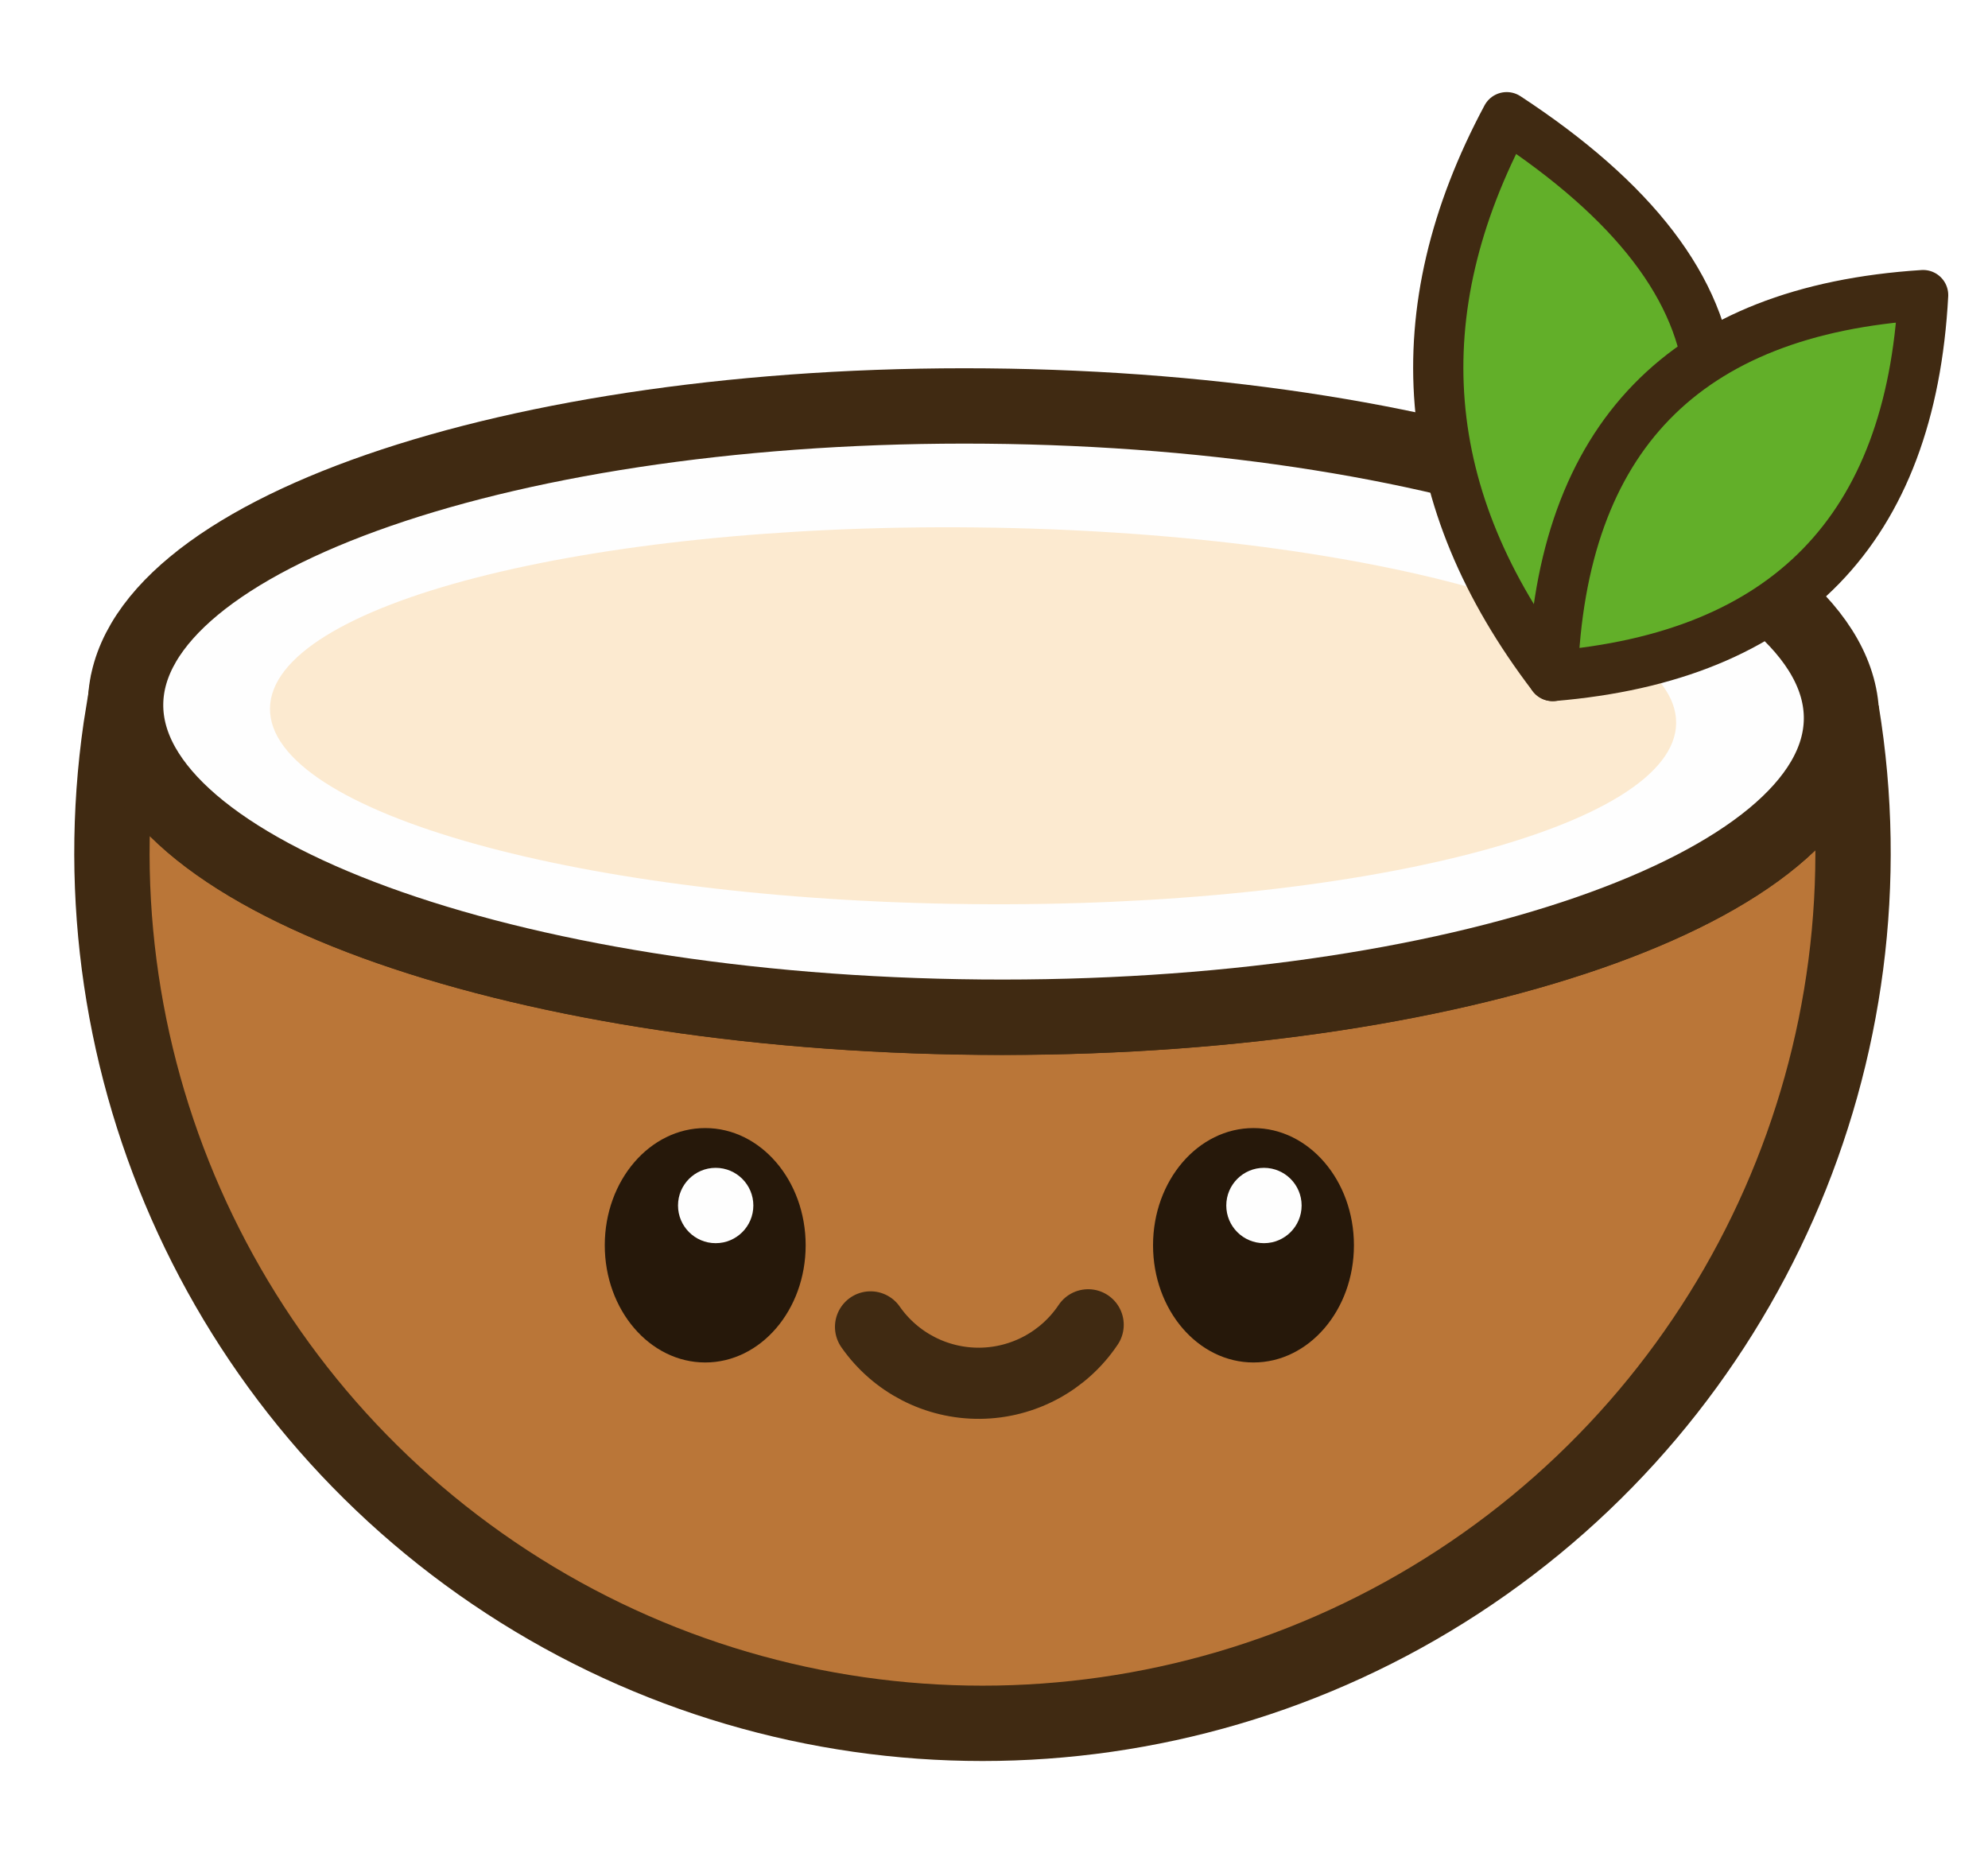
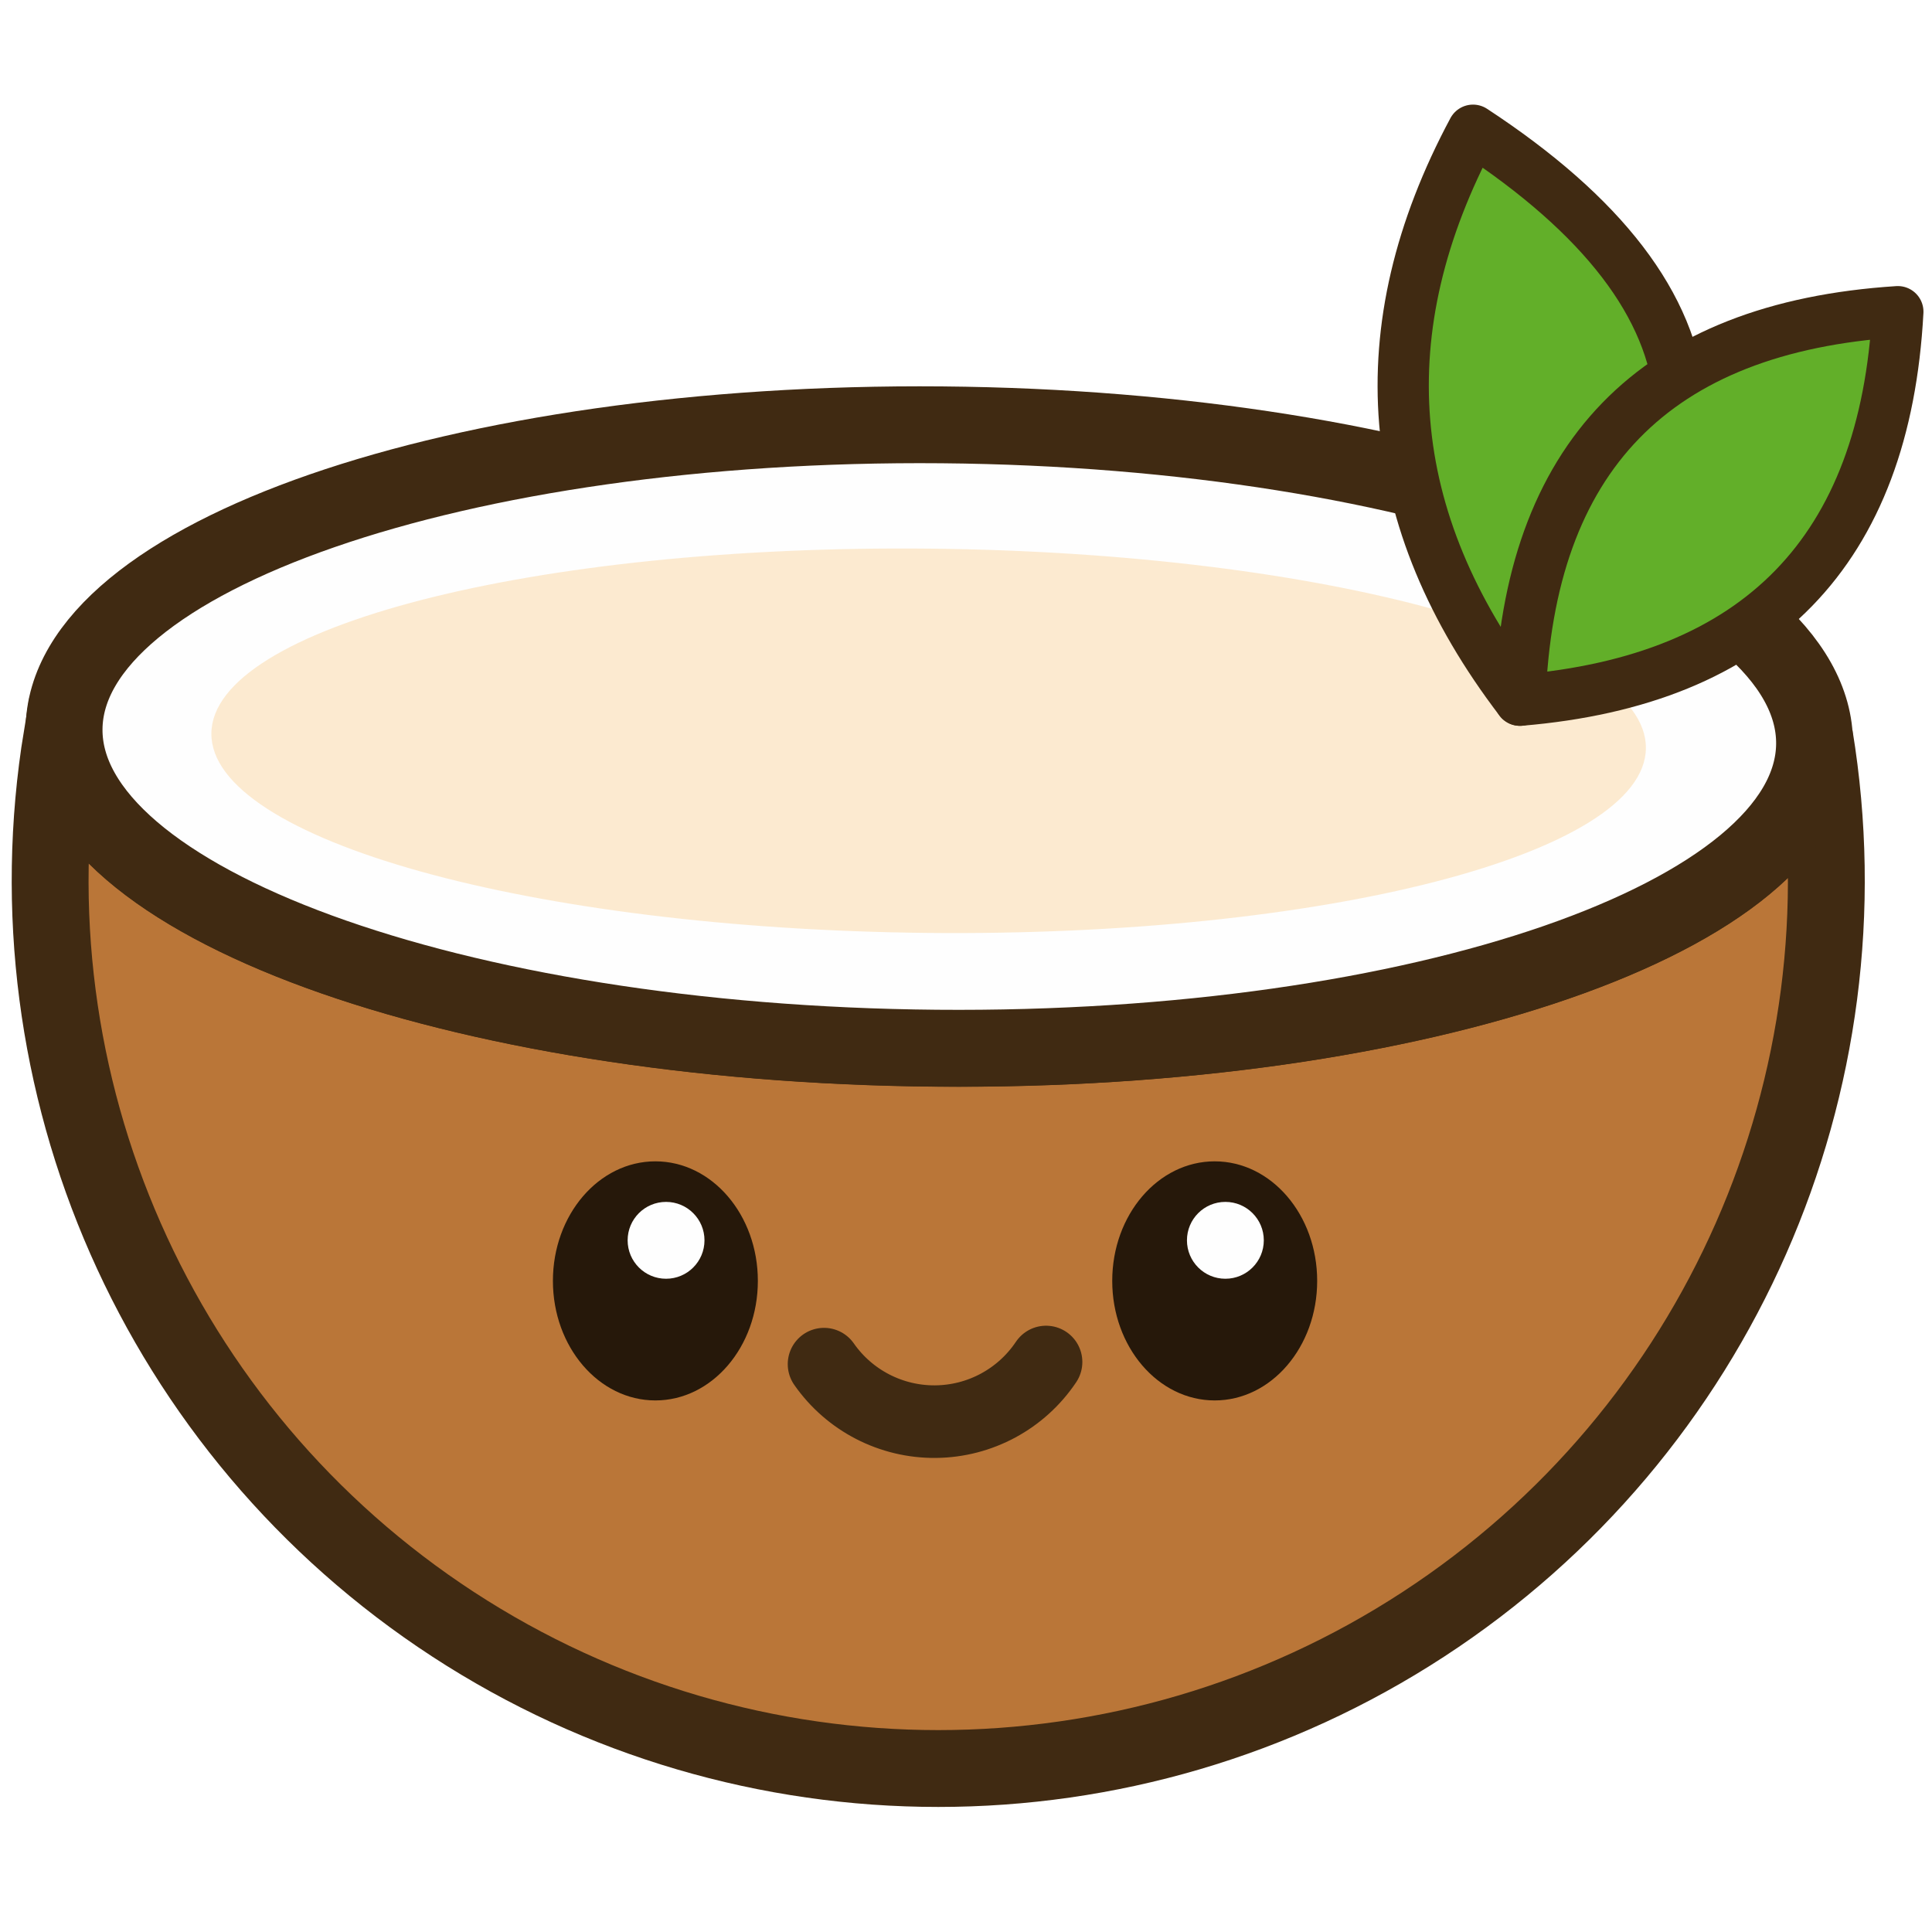
- <svg xmlns="http://www.w3.org/2000/svg" viewBox="150 200 950 889" width="950" height="889">
+ <svg xmlns="http://www.w3.org/2000/svg" viewBox="180 195 905 905">
  <path d="M 210 540 A 410 146 0.5 0 0 1030 540 L 1030 540 A 416 416 0 1 1 209 540 Z" fill="rgb(186, 118, 56)" stroke="rgb(64, 42, 18)" stroke-width="36" />
  <ellipse cx="620" cy="540" rx="410" ry="146" transform="rotate(0.5 620 540)" fill="rgb(254, 254, 254)" stroke="rgb(64, 42, 18)" stroke-width="36" />
  <ellipse cx="615" cy="542" rx="336" ry="90" transform="rotate(0.6 615 542)" fill="rgb(252, 234, 208)" />
  <g stroke="rgb(64, 42, 18)" stroke-width="24" stroke-linejoin="round">
    <path d="M 870 256 Q 1053 376 892 523 Q 795 396 870 256 Z" fill="rgb(98, 175, 41)" />
    <path d="M 1069 341 Q 1060 509 892 523 Q 898 352 1069 341 Z" fill="rgb(98, 175, 41)" />
  </g>
  <ellipse cx="487" cy="795" rx="48" ry="56" fill="rgb(38, 24, 10)" />
  <ellipse cx="749" cy="795" rx="48" ry="56" fill="rgb(38, 24, 10)" />
  <path d="M 566 834 A 63 63 0 0 0 670 833" fill="none" stroke="rgb(64, 42, 18)" stroke-width="34" stroke-linecap="round" />
  <circle cx="492" cy="776" r="18" fill="rgb(254, 254, 254)" />
  <circle cx="754" cy="776" r="18" fill="rgb(254, 254, 254)" />
</svg>
